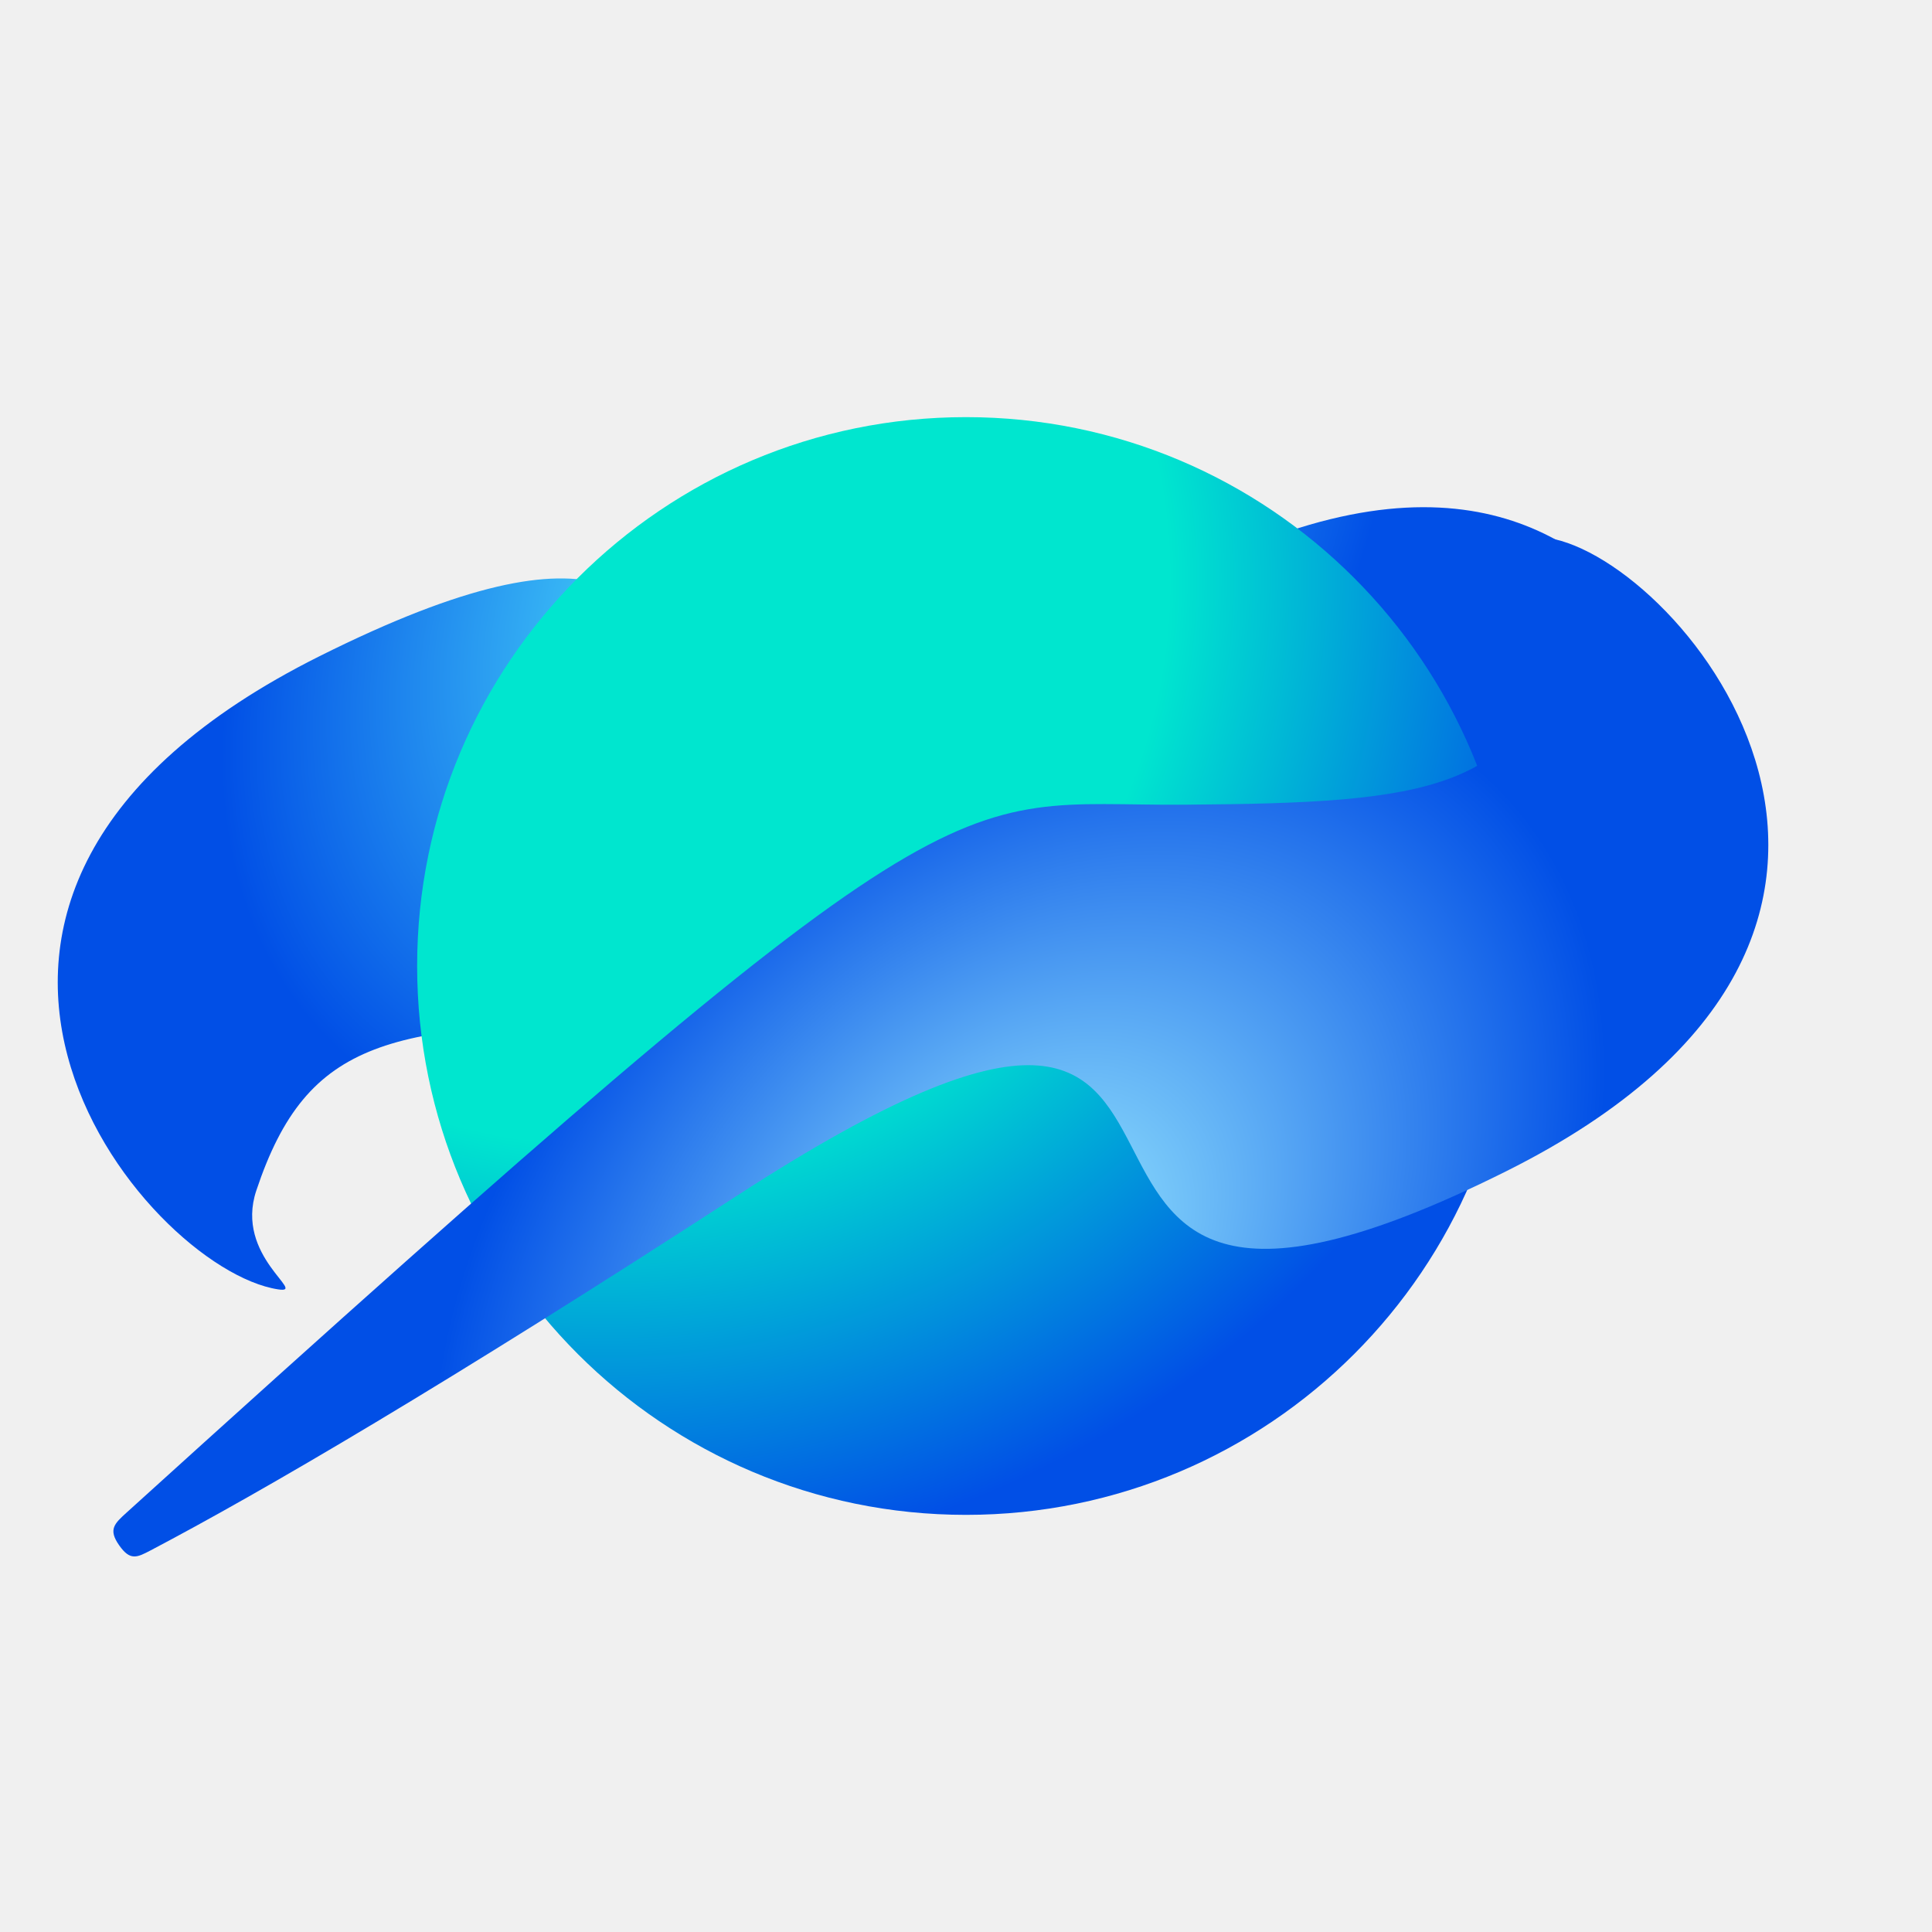
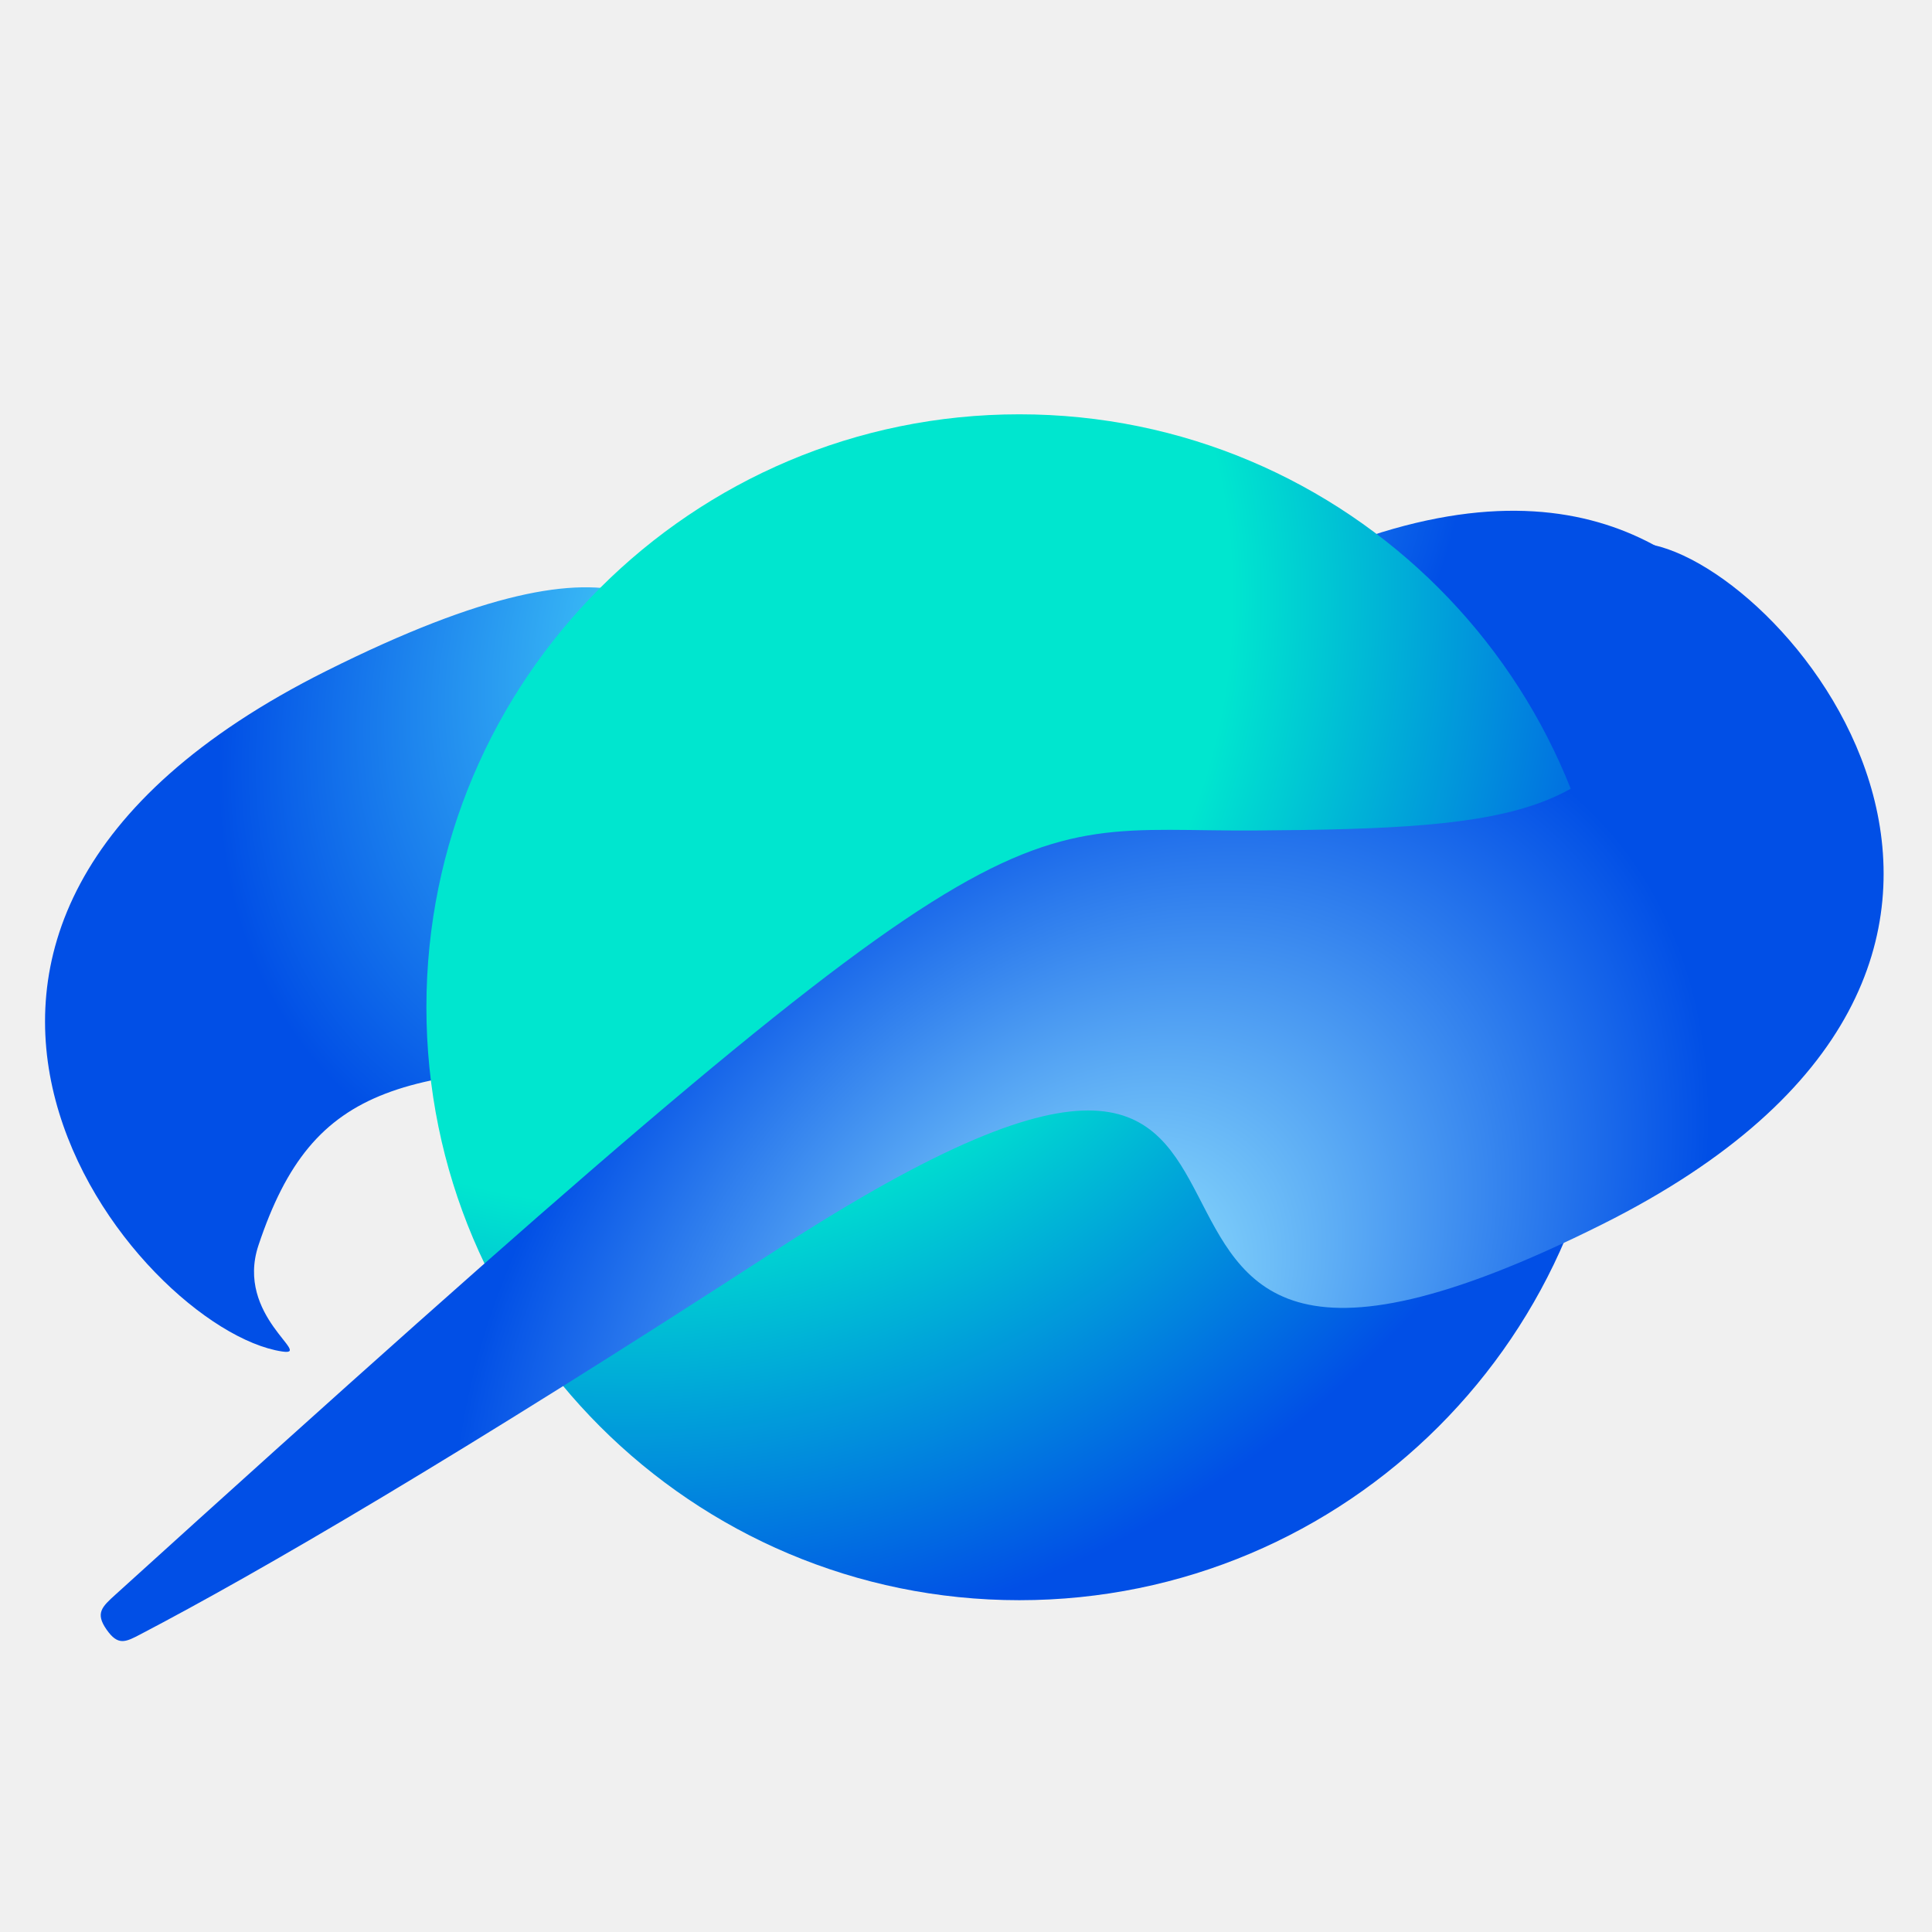
<svg xmlns="http://www.w3.org/2000/svg" width="88" height="88" viewBox="0 0 88 88" fill="none">
  <g clip-path="url(#clip0_1824_23)">
-     <path d="M29.24 46.577C40.21 46.502 34.947 69.638 73.17 36.304C76.411 33.477 78.032 32.064 78.05 31.635C78.068 31.206 76.72 29.812 74.022 27.023C70.307 23.181 63.312 19.874 49.598 28.772C21.645 46.911 41.447 16.447 14.556 29.888C-7.435 40.88 6.559 57.806 12.674 58.73C14.037 58.936 10.674 57.23 11.674 54.23C14.011 47.221 17.828 46.655 29.24 46.577Z" fill="url(#paint0_radial_1824_23)" />
-     <circle cx="44" cy="44" r="25" fill="url(#paint1_radial_1824_23)" />
-     <path d="M53.934 36.653C42.958 36.728 44.371 33.912 5.783 68.881C5.208 69.401 4.921 69.662 5.426 70.384C5.93 71.106 6.241 70.943 6.862 70.617C11.861 67.991 20.31 63.066 33.577 54.458C61.53 36.319 41.728 66.783 68.619 53.342C90.61 42.35 76.615 25.424 70.5 24.5C69.137 24.294 72.5 26 71.5 29C69.163 36.009 65.346 36.575 53.934 36.653Z" fill="url(#paint2_radial_1824_23)" />
+     <path d="M30.653 48.496C42.461 48.415 36.771 73.354 78.05 37.297C81.382 34.386 83.049 32.931 83.07 32.489C83.092 32.048 81.71 30.58 78.945 27.644C74.994 23.447 67.472 19.666 52.534 29.358C22.489 48.854 43.773 16.11 14.87 30.557C-8.767 42.371 6.274 60.565 12.847 61.558C14.312 61.779 10.698 59.946 11.773 56.721C14.284 49.187 18.387 48.58 30.653 48.496Z" fill="url(#paint0_radial_1824_23)" />
+     <circle cx="46.43" cy="45.879" r="27.008" fill="url(#paint1_radial_1824_23)" />
+     <path d="M57.195 37.828C45.38 37.909 46.92 34.874 5.265 72.627C4.641 73.192 4.33 73.475 4.853 74.224C5.376 74.974 5.713 74.798 6.389 74.445C11.735 71.651 20.866 66.34 35.314 56.966C65.359 37.47 44.075 70.214 72.978 55.767C96.615 43.953 81.573 25.759 75.001 24.766C73.536 24.545 77.15 26.378 76.075 29.603C73.564 37.137 69.461 37.744 57.195 37.828Z" fill="url(#paint2_radial_1824_23)" />
  </g>
  <defs>
-     <radialGradient id="paint0_radial_1824_23" cx="0" cy="0" r="1" gradientUnits="userSpaceOnUse" gradientTransform="translate(36.6743 25.7299) rotate(135.659) scale(30.7612 21.8368)">
+     <radialGradient id="paint0_radial_1824_23" cx="0" cy="0" r="1" gradientUnits="userSpaceOnUse" gradientTransform="translate(38.6435 26.0881) rotate(135.659) scale(33.0633 23.4711)">
      <stop stop-color="#5EFFFF" />
      <stop offset="1" stop-color="#014FE6" />
    </radialGradient>
-     <radialGradient id="paint1_radial_1824_23" cx="0" cy="0" r="1" gradientUnits="userSpaceOnUse" gradientTransform="translate(27.5 26.5) rotate(22.8645) scale(45.0389 45.0324)">
+     <radialGradient id="paint1_radial_1824_23" cx="0" cy="0" r="1" gradientUnits="userSpaceOnUse" gradientTransform="translate(28.6052 26.9737) rotate(22.8645) scale(48.6562 48.6492)">
      <stop offset="0.57" stop-color="#00E6CF" />
      <stop offset="1" stop-color="#014FE6" />
    </radialGradient>
-     <radialGradient id="paint2_radial_1824_23" cx="0" cy="0" r="1" gradientUnits="userSpaceOnUse" gradientTransform="translate(46.5 57.5) rotate(-44.3415) scale(30.7612 21.8368)">
+     <radialGradient id="paint2_radial_1824_23" cx="0" cy="0" r="1" gradientUnits="userSpaceOnUse" gradientTransform="translate(49.2044 60.2358) rotate(-44.3415) scale(33.0633 23.4711)">
      <stop stop-color="#9CEDFF" />
      <stop offset="1" stop-color="#014FE6" />
    </radialGradient>
    <clipPath id="clip0_1824_23">
      <rect width="88" height="88" fill="white" />
    </clipPath>
  </defs>
</svg>
